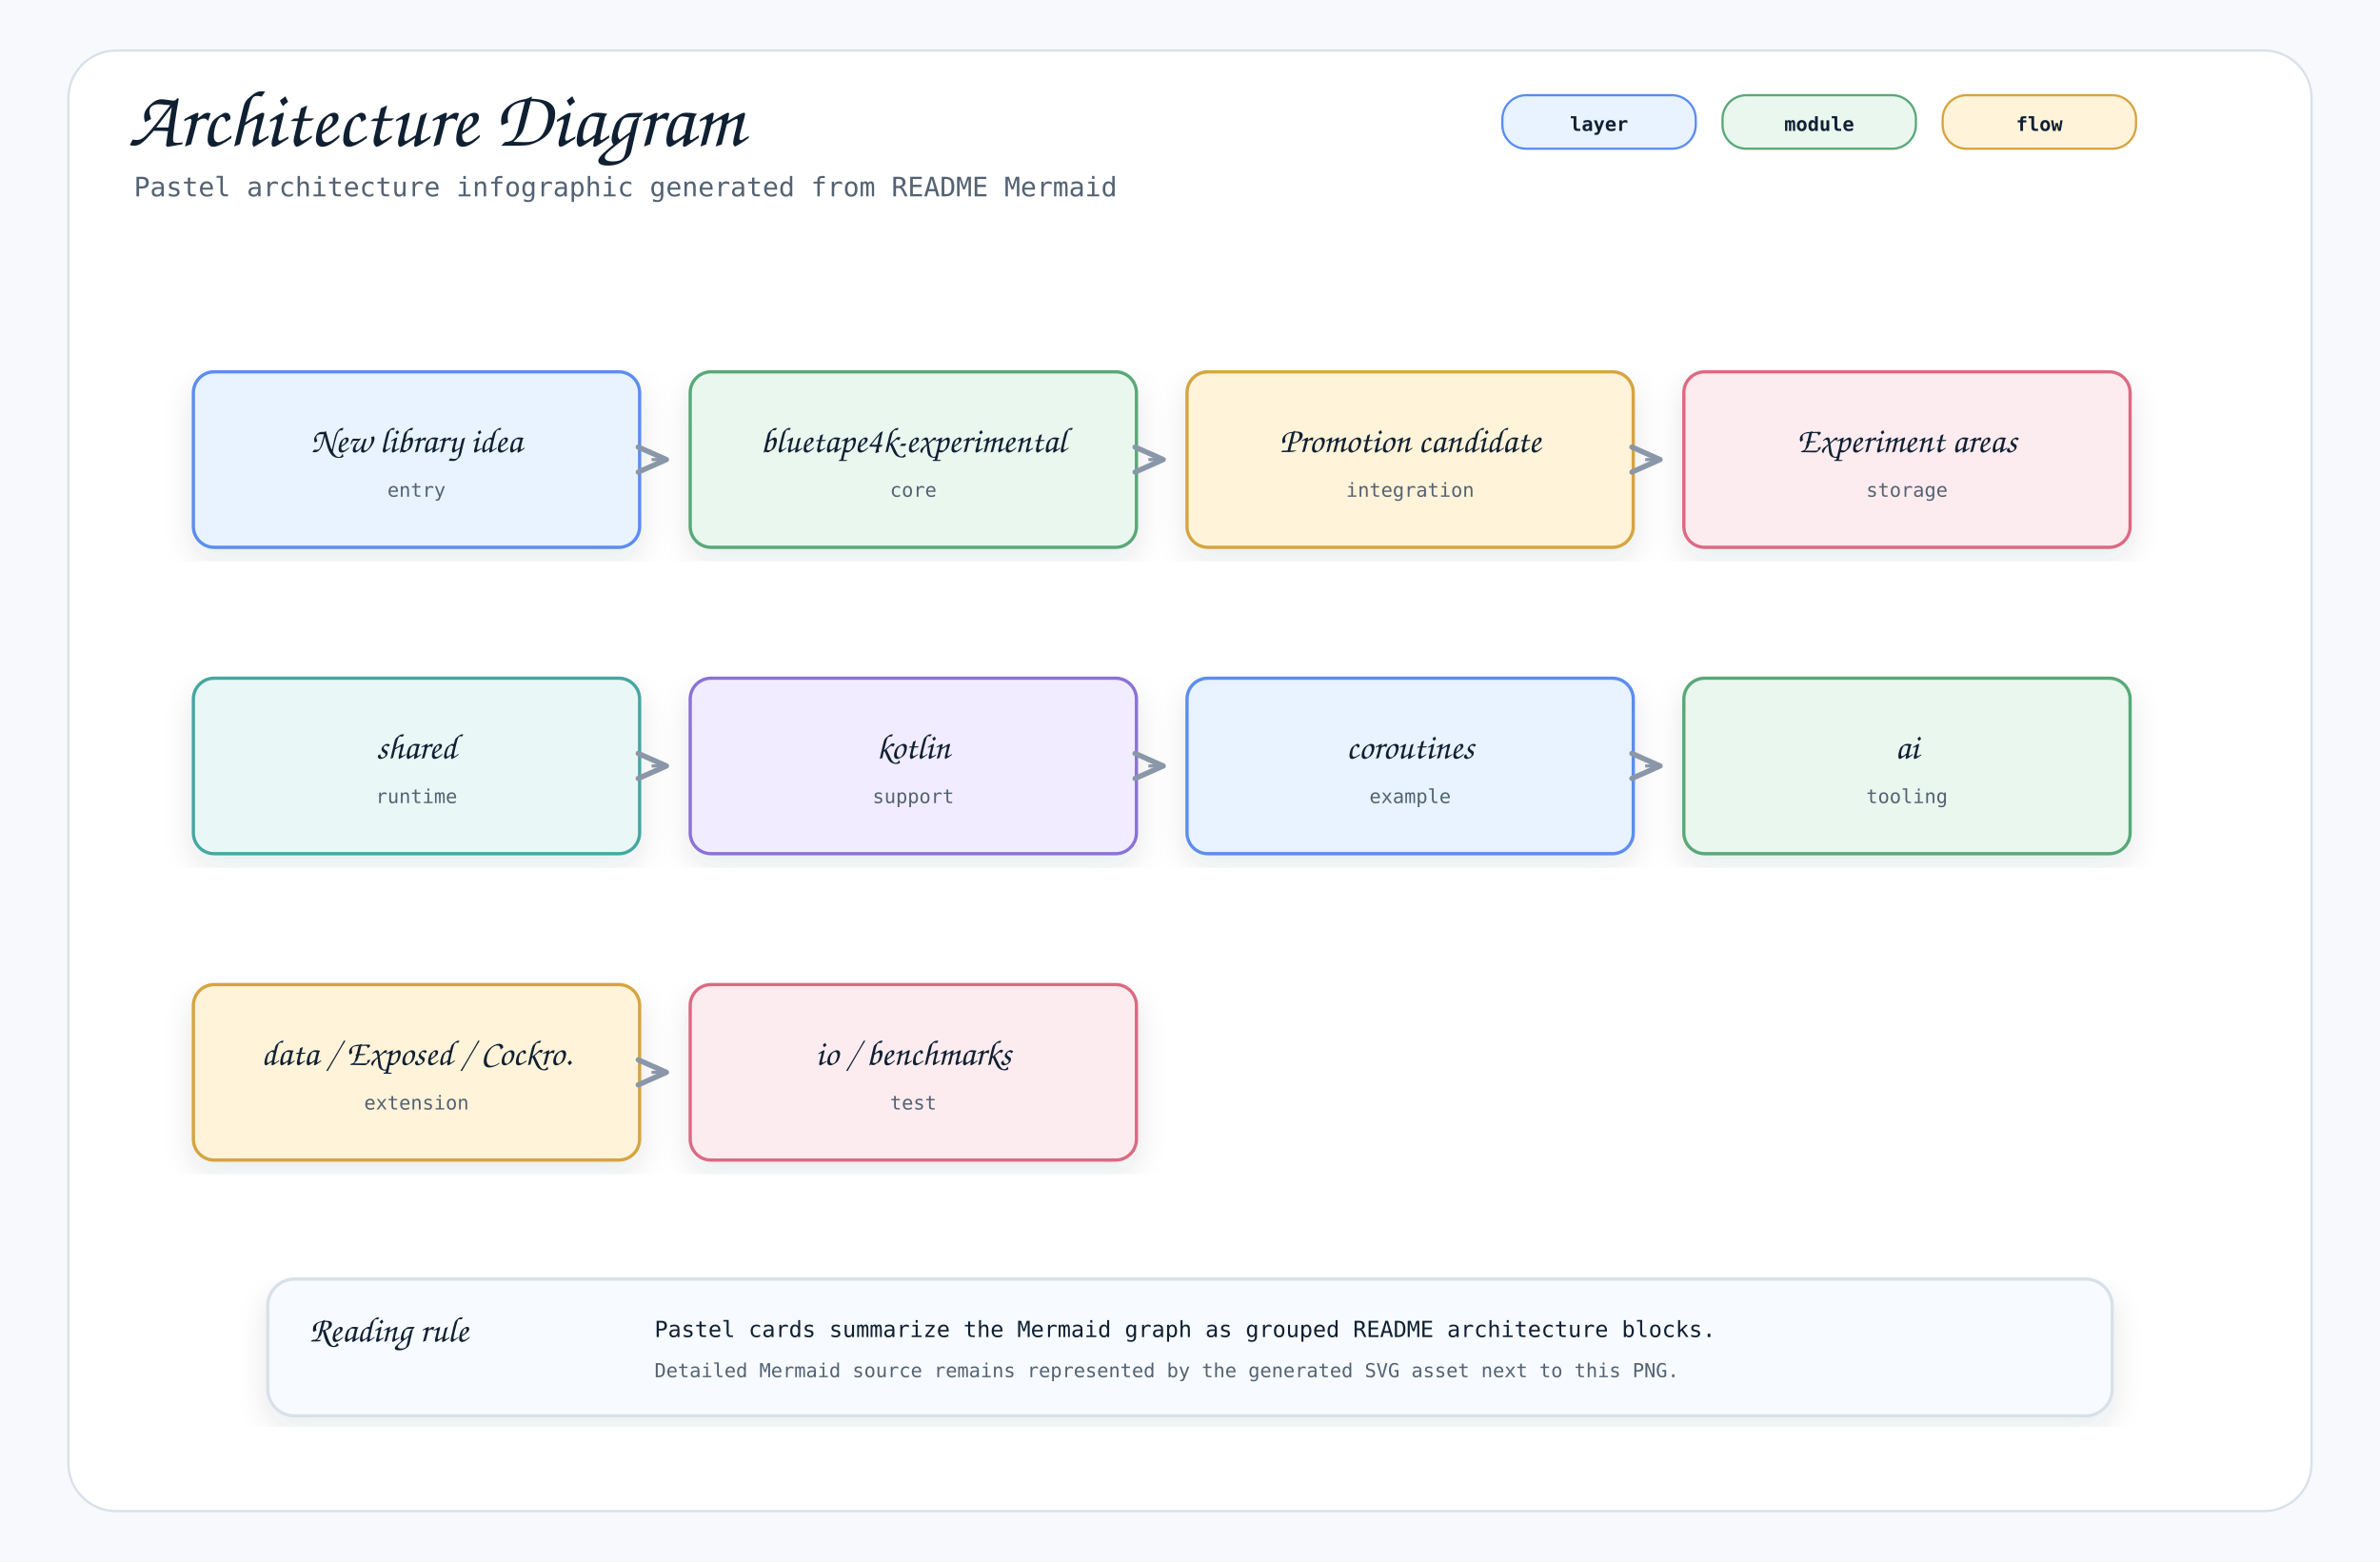
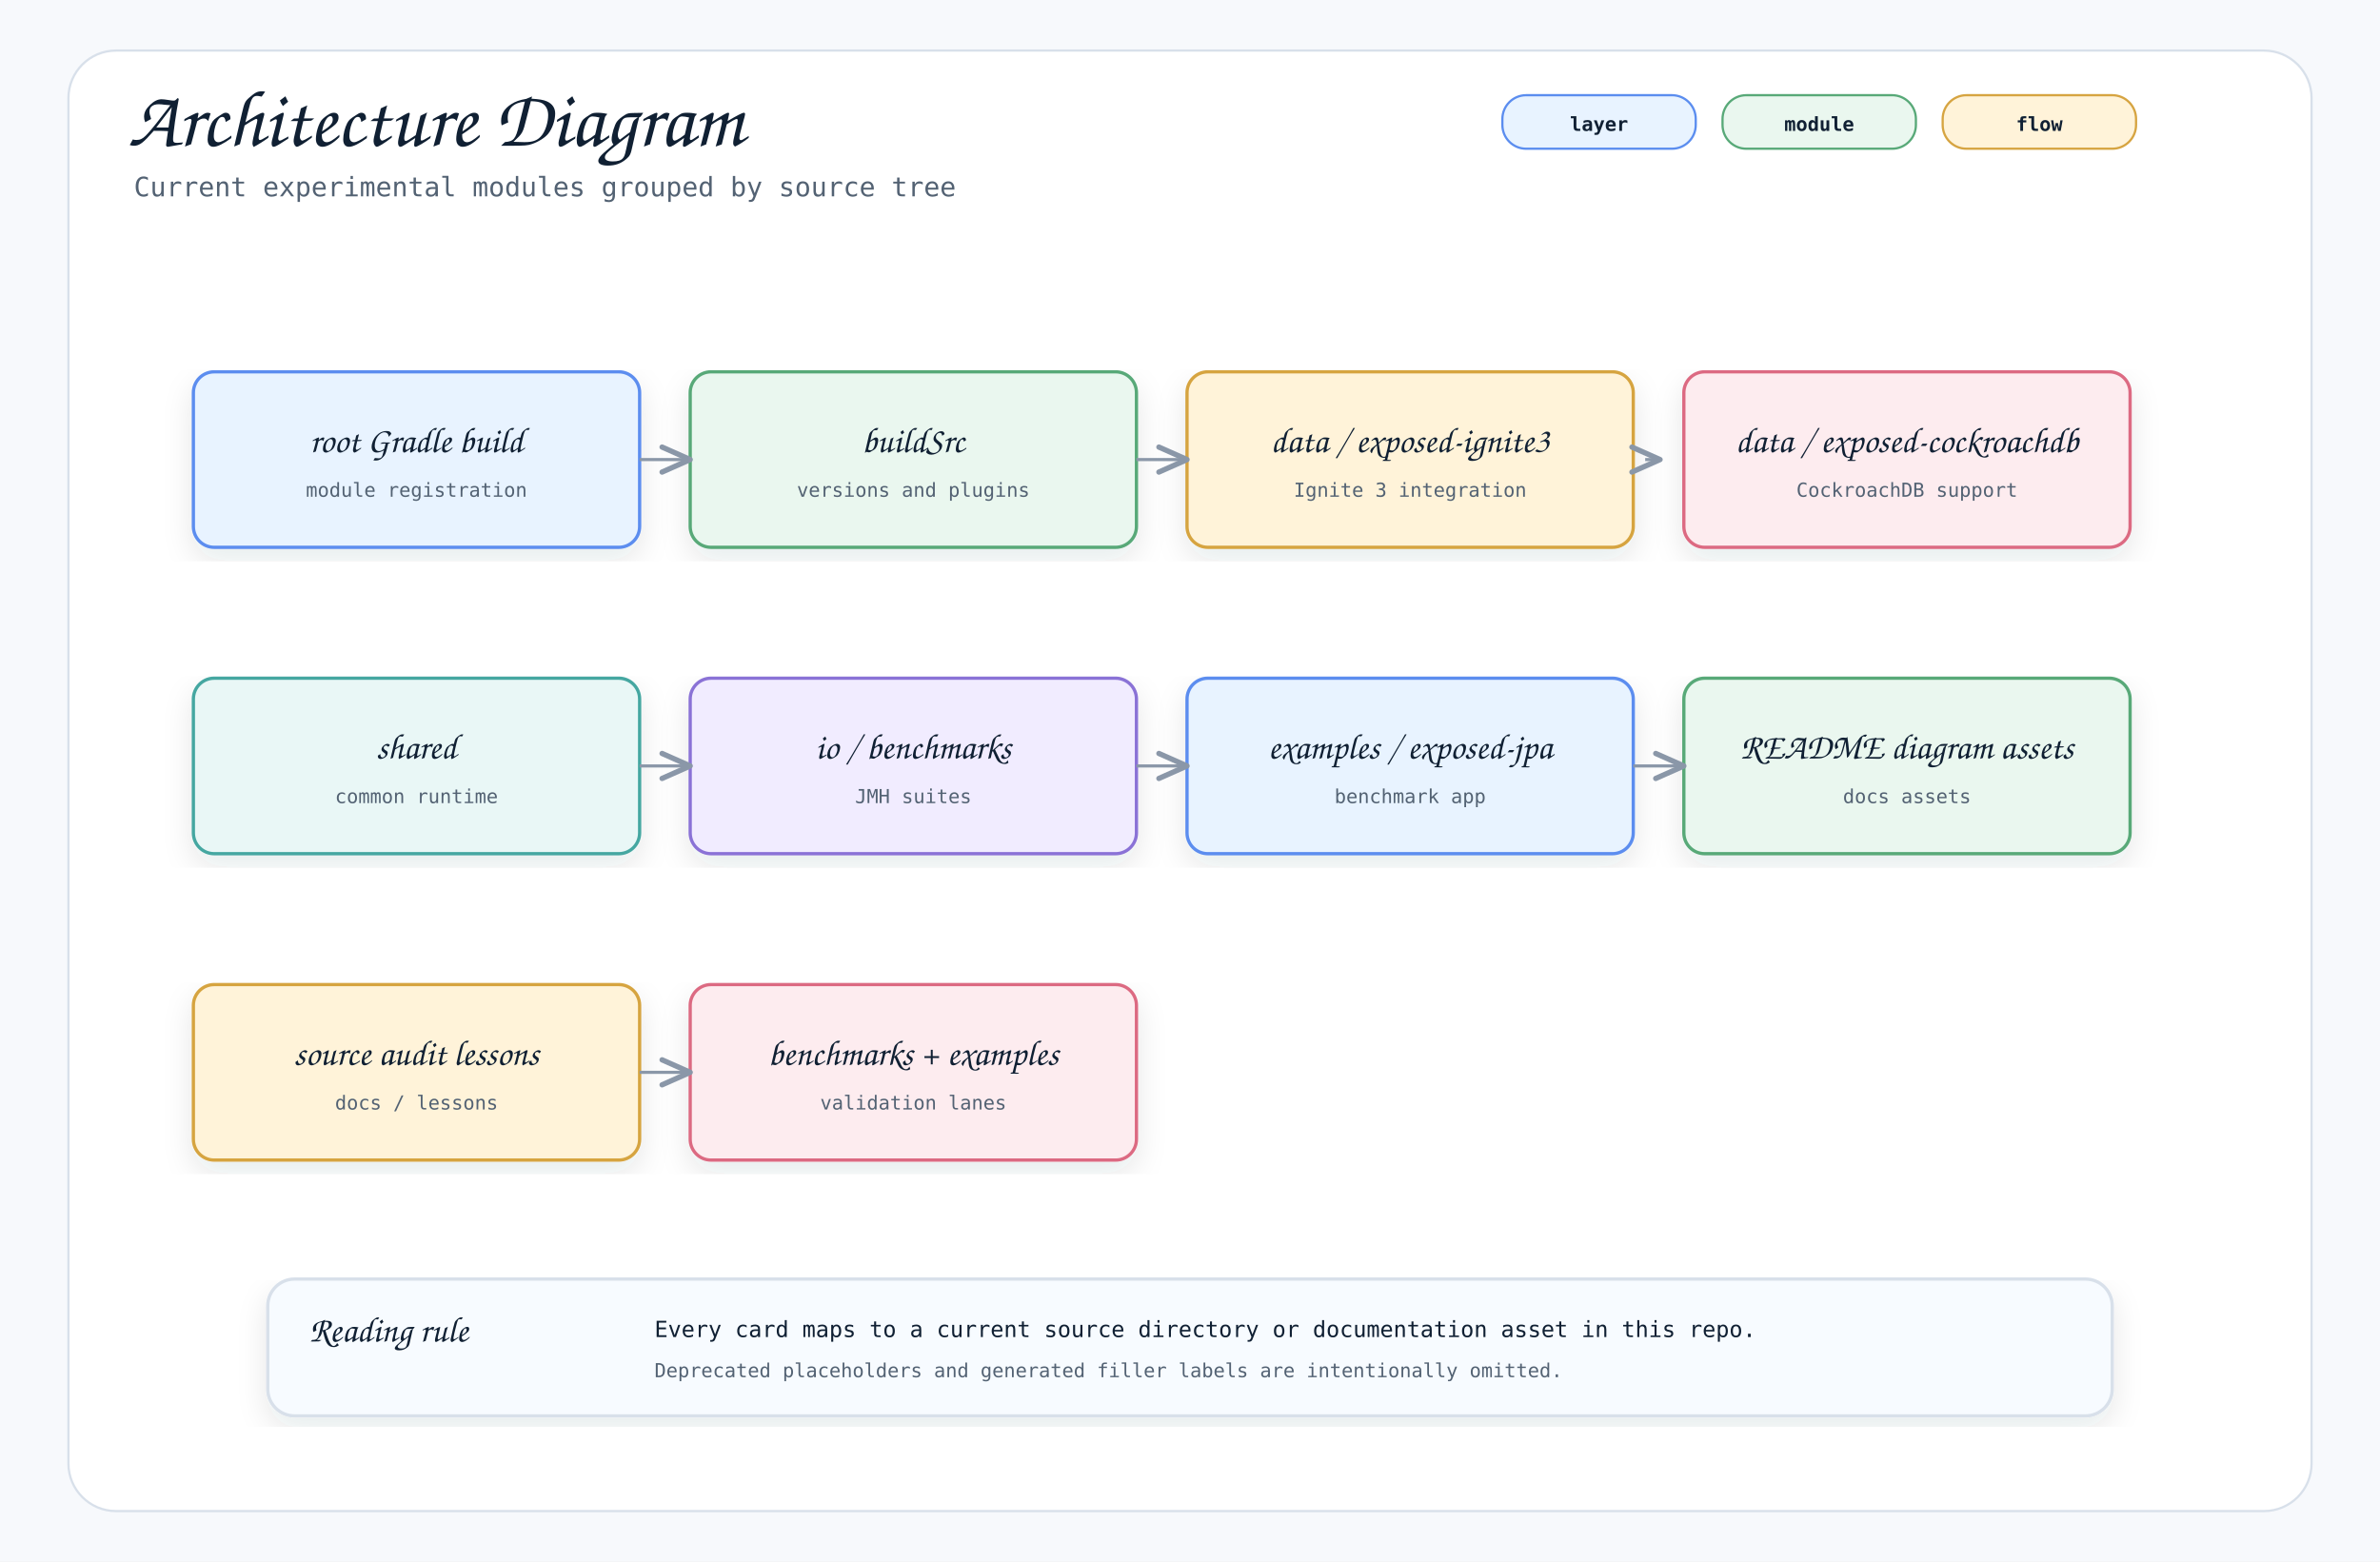
<svg xmlns="http://www.w3.org/2000/svg" width="1600" height="1050" viewBox="0 0 1600 1050" role="img" aria-label="Architecture Diagram">
  <defs>
    <filter id="shadow" x="-8%" y="-8%" width="116%" height="116%">
      <feDropShadow dx="0" dy="8" stdDeviation="10" flood-color="#1f2937" flood-opacity="0.10" />
    </filter>
    <marker id="openArrow" markerWidth="12" markerHeight="10" refX="10" refY="5" orient="auto" markerUnits="strokeWidth">
      <path d="M 1 1 L 10 5 L 1 9" fill="none" stroke="#8a97a8" stroke-width="1.7" stroke-linecap="round" stroke-linejoin="round" />
    </marker>
    <marker id="inherit" markerWidth="14" markerHeight="12" refX="12" refY="6" orient="auto" markerUnits="strokeWidth">
      <path d="M 0 1 L 12 6 L 0 11 Z" fill="#ffffff" stroke="#8a97a8" stroke-width="1.7" />
    </marker>
    <style>
    .canvas { fill: #f7f9fc; }
    .frame { fill: #ffffff; stroke: #d8e0ea; stroke-width: 1.5; }
    .title { font-family: "Architects Daughter", "Comic Mono", cursive; font-size: 54px; font-weight: 400; fill: #102033; }
    .subtitle { font-family: "Comic Mono", "SFMono-Regular", Menlo, Consolas, monospace; font-size: 18px; fill: #536273; }
    .label { font-family: "Architects Daughter", "Comic Mono", cursive; font-size: 30px; font-weight: 400; fill: #102033; }
    .smallLabel { font-family: "Architects Daughter", "Comic Mono", cursive; font-size: 24px; font-weight: 400; fill: #102033; }
    .mono { font-family: "Comic Mono", "SFMono-Regular", Menlo, Consolas, monospace; font-size: 15px; fill: #102033; }
    .small { font-family: "Comic Mono", "SFMono-Regular", Menlo, Consolas, monospace; font-size: 13px; fill: #536273; }
    .strong { font-family: "Comic Mono", "SFMono-Regular", Menlo, Consolas, monospace; font-size: 15px; font-weight: 700; fill: #102033; }
    .card { stroke-width: 2.2; filter: url(#shadow); }
    .line { stroke: #8a97a8; stroke-width: 2.1; fill: none; marker-end: url(#openArrow); }
    .softLine { stroke: #8a97a8; stroke-width: 2.1; fill: none; }
    .dashed { stroke: #8a97a8; stroke-width: 2.1; stroke-dasharray: 7 6; fill: none; marker-end: url(#openArrow); }
    .inheritLine { stroke: #8a97a8; stroke-width: 2.2; fill: none; marker-end: url(#inherit); }
    .implLine { stroke: #8a97a8; stroke-width: 2.2; stroke-dasharray: 8 7; fill: none; marker-end: url(#inherit); }
    .compartment { stroke-width: 1.6; fill: none; }
    .chip { stroke-width: 1.5; rx: 16; }
    .chipText { font-family: "Comic Mono", "SFMono-Regular", Menlo, Consolas, monospace; font-size: 13px; font-weight: 700; fill: #102033; }
  </style>
  </defs>
  <rect class="canvas" width="1600" height="1050" />
  <rect class="frame" x="46" y="34" width="1508" height="982" rx="32" />
  <text class="title" x="86" y="98">Architecture Diagram</text>
-   <text class="subtitle" x="90" y="132">Pastel architecture infographic generated from README Mermaid</text>
+   <text class="subtitle" x="90" y="132">Current experimental modules grouped by source tree</text>
  <rect class="chip" x="1010" y="64" width="130" height="36" fill="#e8f3ff" stroke="#5b8def" />
  <text class="chipText" x="1075" y="88" text-anchor="middle">layer</text>
  <rect class="chip" x="1158" y="64" width="130" height="36" fill="#eaf7ef" stroke="#58a978" />
  <text class="chipText" x="1223" y="88" text-anchor="middle">module</text>
  <rect class="chip" x="1306" y="64" width="130" height="36" fill="#fff3d9" stroke="#d6a441" />
  <text class="chipText" x="1371" y="88" text-anchor="middle">flow</text>
  <g transform="translate(130,250)">
    <rect class="card" x="0" y="0" width="300" height="118" rx="14" fill="#e8f3ff" stroke="#5b8def" />
-     <text class="smallLabel" x="150" y="54" text-anchor="middle">New library idea</text>
-     <text class="small" x="150" y="84" text-anchor="middle">entry</text>
+     <text class="smallLabel" x="150" y="54" text-anchor="middle">root Gradle build</text>
+     <text class="small" x="150" y="84" text-anchor="middle">module registration</text>
  </g>
  <g transform="translate(464,250)">
    <rect class="card" x="0" y="0" width="300" height="118" rx="14" fill="#eaf7ef" stroke="#58a978" />
-     <text class="smallLabel" x="150" y="54" text-anchor="middle">bluetape4k-experimental</text>
-     <text class="small" x="150" y="84" text-anchor="middle">core</text>
+     <text class="smallLabel" x="150" y="54" text-anchor="middle">buildSrc</text>
+     <text class="small" x="150" y="84" text-anchor="middle">versions and plugins</text>
  </g>
-   <path class="line" d="M438 309 L448 309" />
+   <path class="line" d="M430 309 L464 309" />
  <g transform="translate(798,250)">
    <rect class="card" x="0" y="0" width="300" height="118" rx="14" fill="#fff3d9" stroke="#d6a441" />
-     <text class="smallLabel" x="150" y="54" text-anchor="middle">Promotion candidate</text>
-     <text class="small" x="150" y="84" text-anchor="middle">integration</text>
+     <text class="smallLabel" x="150" y="54" text-anchor="middle">data / exposed-ignite3</text>
+     <text class="small" x="150" y="84" text-anchor="middle">Ignite 3 integration</text>
  </g>
-   <path class="line" d="M772 309 L782 309" />
+   <path class="line" d="M764 309 L798 309" />
  <g transform="translate(1132,250)">
    <rect class="card" x="0" y="0" width="300" height="118" rx="14" fill="#fdecef" stroke="#dc6b82" />
-     <text class="smallLabel" x="150" y="54" text-anchor="middle">Experiment areas</text>
-     <text class="small" x="150" y="84" text-anchor="middle">storage</text>
+     <text class="smallLabel" x="150" y="54" text-anchor="middle">data / exposed-cockroachdb</text>
+     <text class="small" x="150" y="84" text-anchor="middle">CockroachDB support</text>
  </g>
  <path class="line" d="M1106 309 L1116 309" />
  <g transform="translate(130,456)">
    <rect class="card" x="0" y="0" width="300" height="118" rx="14" fill="#e9f7f6" stroke="#45a7a1" />
    <text class="smallLabel" x="150" y="54" text-anchor="middle">shared</text>
-     <text class="small" x="150" y="84" text-anchor="middle">runtime</text>
+     <text class="small" x="150" y="84" text-anchor="middle">common runtime</text>
  </g>
  <g transform="translate(464,456)">
    <rect class="card" x="0" y="0" width="300" height="118" rx="14" fill="#f1ecff" stroke="#8a72d6" />
-     <text class="smallLabel" x="150" y="54" text-anchor="middle">kotlin</text>
-     <text class="small" x="150" y="84" text-anchor="middle">support</text>
+     <text class="smallLabel" x="150" y="54" text-anchor="middle">io / benchmarks</text>
+     <text class="small" x="150" y="84" text-anchor="middle">JMH suites</text>
  </g>
-   <path class="line" d="M438 515 L448 515" />
+   <path class="line" d="M430 515 L464 515" />
  <g transform="translate(798,456)">
    <rect class="card" x="0" y="0" width="300" height="118" rx="14" fill="#e8f3ff" stroke="#5b8def" />
-     <text class="smallLabel" x="150" y="54" text-anchor="middle">coroutines</text>
-     <text class="small" x="150" y="84" text-anchor="middle">example</text>
+     <text class="smallLabel" x="150" y="54" text-anchor="middle">examples / exposed-jpa</text>
+     <text class="small" x="150" y="84" text-anchor="middle">benchmark app</text>
  </g>
-   <path class="line" d="M772 515 L782 515" />
+   <path class="line" d="M764 515 L798 515" />
  <g transform="translate(1132,456)">
    <rect class="card" x="0" y="0" width="300" height="118" rx="14" fill="#eaf7ef" stroke="#58a978" />
-     <text class="smallLabel" x="150" y="54" text-anchor="middle">ai</text>
-     <text class="small" x="150" y="84" text-anchor="middle">tooling</text>
+     <text class="smallLabel" x="150" y="54" text-anchor="middle">README diagram assets</text>
+     <text class="small" x="150" y="84" text-anchor="middle">docs assets</text>
  </g>
-   <path class="line" d="M1106 515 L1116 515" />
+   <path class="line" d="M1098 515 L1132 515" />
  <g transform="translate(130,662)">
    <rect class="card" x="0" y="0" width="300" height="118" rx="14" fill="#fff3d9" stroke="#d6a441" />
-     <text class="smallLabel" x="150" y="54" text-anchor="middle">data / Exposed / Cockro.</text>
-     <text class="small" x="150" y="84" text-anchor="middle">extension</text>
+     <text class="smallLabel" x="150" y="54" text-anchor="middle">source audit lessons</text>
+     <text class="small" x="150" y="84" text-anchor="middle">docs / lessons</text>
  </g>
  <g transform="translate(464,662)">
    <rect class="card" x="0" y="0" width="300" height="118" rx="14" fill="#fdecef" stroke="#dc6b82" />
-     <text class="smallLabel" x="150" y="54" text-anchor="middle">io / benchmarks</text>
-     <text class="small" x="150" y="84" text-anchor="middle">test</text>
+     <text class="smallLabel" x="150" y="54" text-anchor="middle">benchmarks + examples</text>
+     <text class="small" x="150" y="84" text-anchor="middle">validation lanes</text>
  </g>
-   <path class="line" d="M438 721 L448 721" />
+   <path class="line" d="M430 721 L464 721" />
  <g transform="translate(180,860)">
    <rect class="card" x="0" y="0" width="1240" height="92" rx="18" fill="#f7fbff" stroke="#d8e0ea" />
    <text class="smallLabel" x="28" y="42">Reading rule</text>
-     <text class="mono" x="260" y="39">Pastel cards summarize the Mermaid graph as grouped README architecture blocks.</text>
-     <text class="small" x="260" y="66">Detailed Mermaid source remains represented by the generated SVG asset next to this PNG.</text>
+     <text class="mono" x="260" y="39">Every card maps to a current source directory or documentation asset in this repo.</text>
+     <text class="small" x="260" y="66">Deprecated placeholders and generated filler labels are intentionally omitted.</text>
  </g>
</svg>
